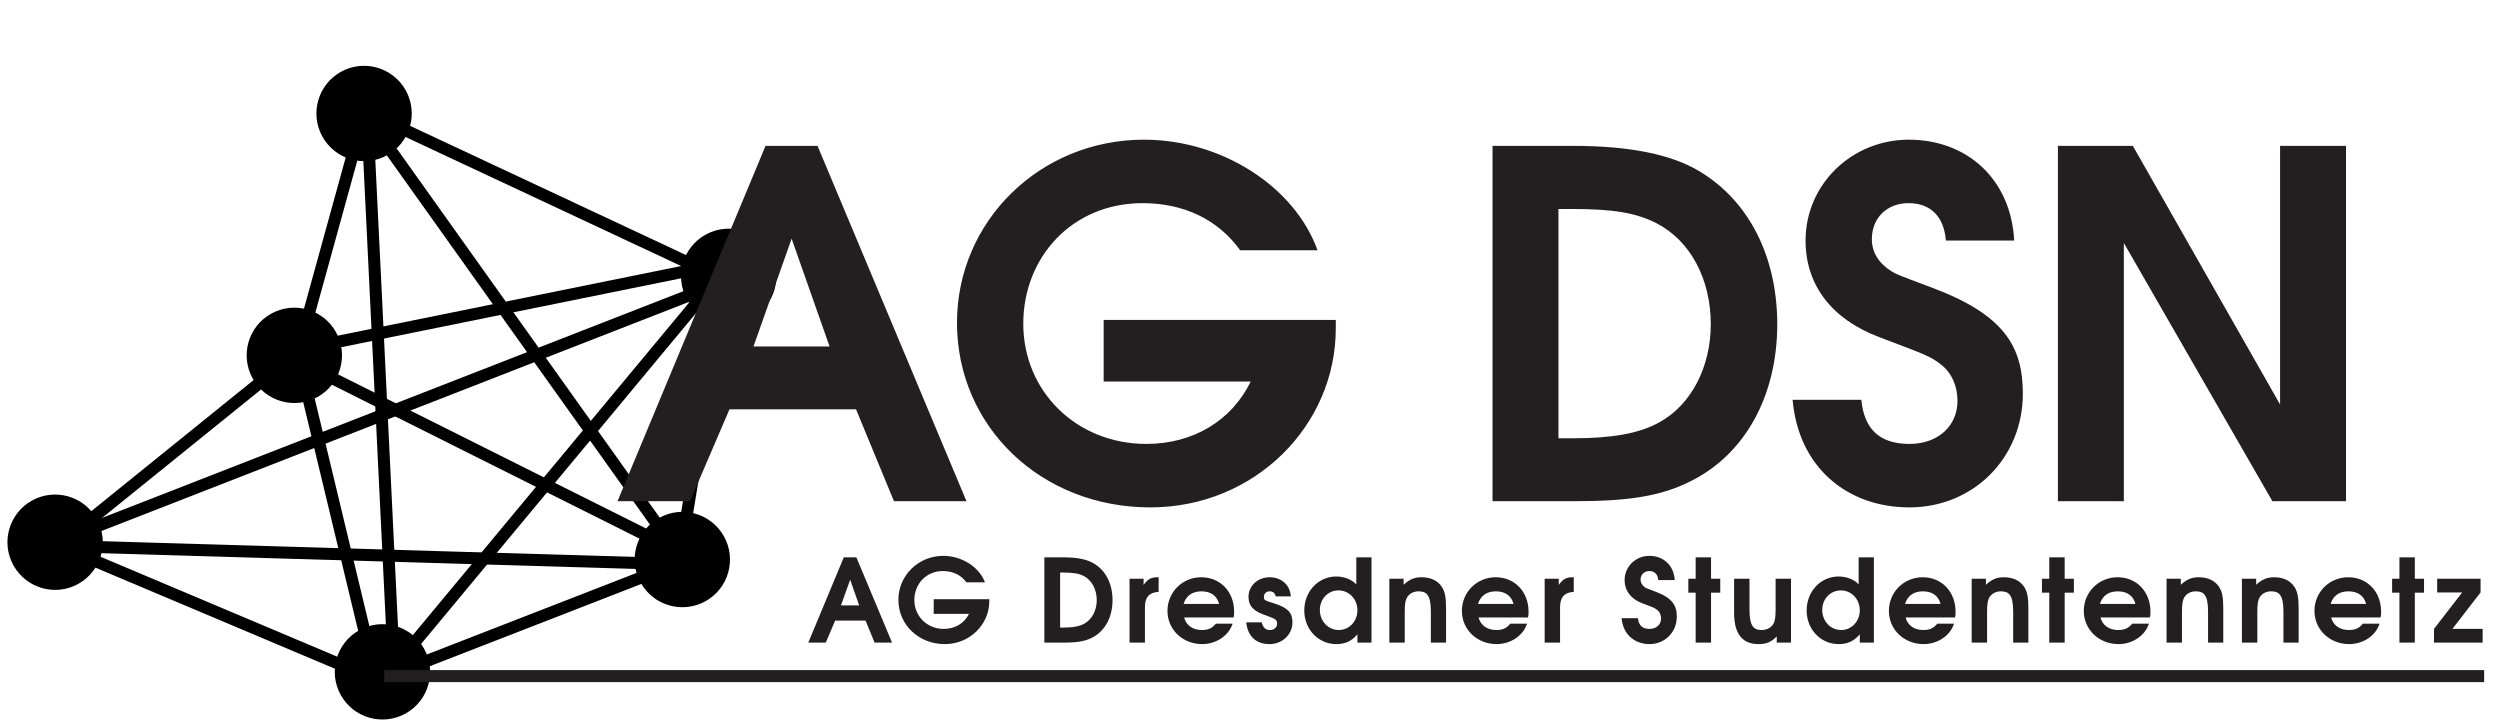
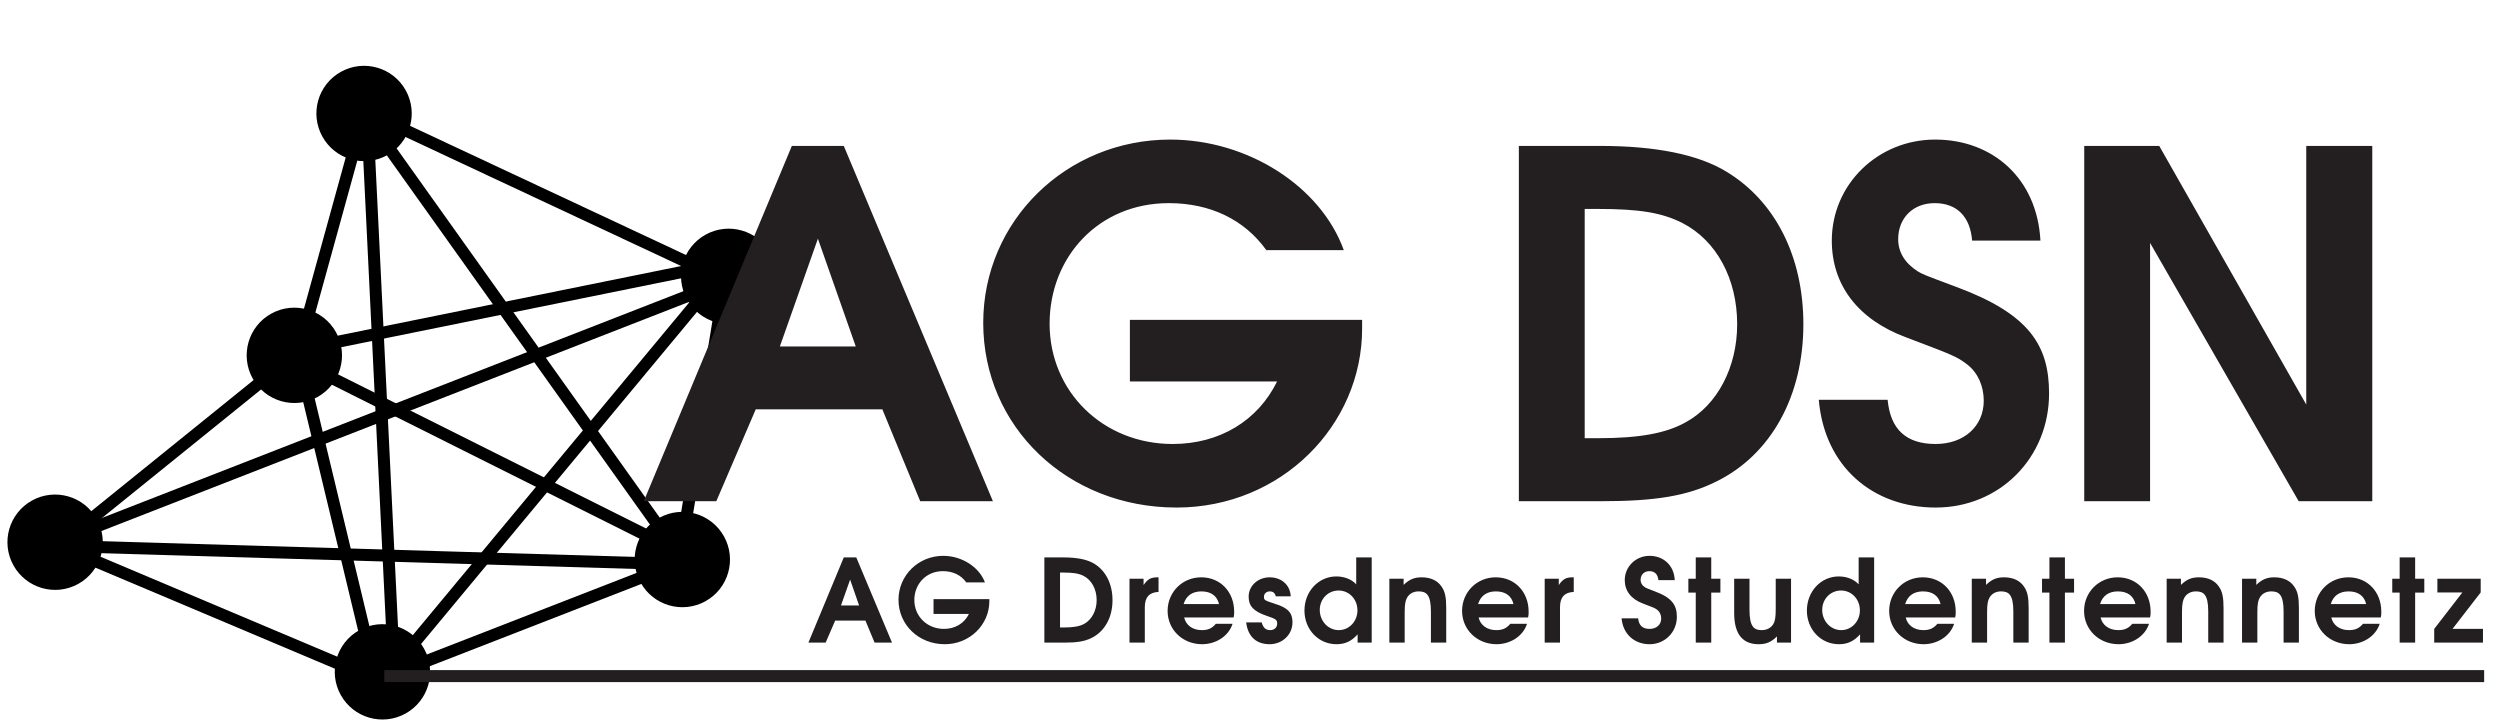
- <svg xmlns="http://www.w3.org/2000/svg" id="svg2" version="1.1" width="260" height="75" xml:space="preserve">
+ <svg xmlns="http://www.w3.org/2000/svg" id="svg2" version="1.1" width="277.333" height="80" xml:space="preserve">
  <defs id="defs6" />
-   <g id="g10" transform="matrix(1.25,0,0,-1.25,0,75)">
+   <g id="g10" transform="matrix(1.25,0,0,-1.25,0,80)">
    <g id="g3184">
-       <path d="m 22.567,33.904 c 1.916,1.061 4.329,0.368 5.391,-1.548 1.062,-1.916 0.37,-4.329 -1.546,-5.391 -1.916,-1.061 -4.33,-0.368 -5.392,1.548 -1.062,1.916 -0.37,4.329 1.546,5.391" style="fill:#000000;fill-opacity:1;fill-rule:nonzero;stroke:none" id="path62" />
-       <path d="m 28.368,54.027 c 1.916,1.061 4.33,0.368 5.392,-1.548 1.062,-1.916 0.369,-4.329 -1.546,-5.391 -1.916,-1.061 -4.33,-0.368 -5.391,1.548 -1.062,1.916 -0.37,4.329 1.546,5.391" style="fill:#000000;fill-opacity:1;fill-rule:nonzero;stroke:none" id="path64" />
-       <path d="M 2.663,18.356 C 4.578,19.417 6.992,18.725 8.054,16.809 9.116,14.893 8.424,12.479 6.508,11.418 4.592,10.357 2.179,11.049 1.116,12.965 0.055,14.881 0.746,17.295 2.663,18.356" style="fill:#000000;fill-opacity:1;fill-rule:nonzero;stroke:none" id="path66" />
-       <path d="m 58.706,40.477 c 1.916,1.061 4.329,0.368 5.391,-1.548 1.062,-1.916 0.37,-4.329 -1.546,-5.391 -1.916,-1.061 -4.329,-0.368 -5.391,1.548 -1.062,1.916 -0.37,4.329 1.546,5.391" style="fill:#000000;fill-opacity:1;fill-rule:nonzero;stroke:none" id="path68" />
-       <path d="M 29.895,7.571 C 31.811,8.632 34.225,7.94 35.287,6.024 36.349,4.108 35.657,1.694 33.741,0.633 31.825,-0.428 29.411,0.265 28.35,2.18 27.288,4.096 27.98,6.51 29.895,7.571" style="fill:#000000;fill-opacity:1;fill-rule:nonzero;stroke:none" id="path70" />
-       <path d="m 54.846,16.915 c 1.916,1.061 4.33,0.368 5.392,-1.548 1.062,-1.916 0.37,-4.329 -1.546,-5.391 -1.916,-1.061 -4.329,-0.368 -5.391,1.548 -1.062,1.916 -0.37,4.329 1.546,5.391" style="fill:#000000;fill-opacity:1;fill-rule:nonzero;stroke:none" id="path72" />
-       <path d="M 30.688,50.582 60.7,36.533" style="fill:none;stroke:#000000;stroke-width:1;stroke-linecap:butt;stroke-linejoin:miter;stroke-miterlimit:3.864;stroke-opacity:1;stroke-dasharray:none" id="path74" />
-       <path d="M 60.309,36.533 56.66,14.21" style="fill:none;stroke:#000000;stroke-width:1;stroke-linecap:butt;stroke-linejoin:miter;stroke-miterlimit:3.864;stroke-opacity:1;stroke-dasharray:none" id="path76" />
-       <path d="M 56.778,13.283 31.746,3.547" style="fill:none;stroke:#000000;stroke-width:1;stroke-linecap:butt;stroke-linejoin:miter;stroke-miterlimit:3.864;stroke-opacity:1;stroke-dasharray:none" id="path78" />
-       <path d="M 31.015,4.594 24.977,29.725" style="fill:none;stroke:#000000;stroke-width:1;stroke-linecap:butt;stroke-linejoin:miter;stroke-miterlimit:3.864;stroke-opacity:1;stroke-dasharray:none" id="path80" />
-       <path d="M 24.44,30.436 4.856,14.615" style="fill:none;stroke:#000000;stroke-width:1;stroke-linecap:butt;stroke-linejoin:miter;stroke-miterlimit:3.864;stroke-opacity:1;stroke-dasharray:none" id="path82" />
-       <path d="M 4.856,14.615 31.015,3.573" style="fill:none;stroke:#000000;stroke-width:1;stroke-linecap:butt;stroke-linejoin:miter;stroke-miterlimit:3.864;stroke-opacity:1;stroke-dasharray:none" id="path84" />
-       <path d="M 31.015,2.368 60.7,38.094" style="fill:none;stroke:#000000;stroke-width:1;stroke-linecap:butt;stroke-linejoin:miter;stroke-miterlimit:3.864;stroke-opacity:1;stroke-dasharray:none" id="path86" />
-       <path d="M 60.309,38.094 24.977,30.93" style="fill:none;stroke:#000000;stroke-width:1;stroke-linecap:butt;stroke-linejoin:miter;stroke-miterlimit:3.864;stroke-opacity:1;stroke-dasharray:none" id="path88" />
-       <path d="M 24.374,29.123 30.298,50.582" style="fill:none;stroke:#000000;stroke-width:1;stroke-linecap:butt;stroke-linejoin:miter;stroke-miterlimit:3.864;stroke-opacity:1;stroke-dasharray:none" id="path90" />
-       <path d="M 30.298,50.582 57.05,13.04" style="fill:none;stroke:#000000;stroke-width:1;stroke-linecap:butt;stroke-linejoin:miter;stroke-miterlimit:3.864;stroke-opacity:1;stroke-dasharray:none" id="path92" />
-       <path d="M 57.05,13.04 4.785,14.581" style="fill:none;stroke:#000000;stroke-width:1;stroke-linecap:butt;stroke-linejoin:miter;stroke-miterlimit:3.864;stroke-opacity:1;stroke-dasharray:none" id="path94" />
-       <path d="M 24.56,30.077 56.27,14.21" style="fill:none;stroke:#000000;stroke-width:1;stroke-linecap:butt;stroke-linejoin:miter;stroke-miterlimit:3.864;stroke-opacity:1;stroke-dasharray:none" id="path96" />
-       <path d="M 4.534,14.832 61.743,37.143" style="fill:none;stroke:#000000;stroke-width:1;stroke-linecap:butt;stroke-linejoin:miter;stroke-miterlimit:3.864;stroke-opacity:1;stroke-dasharray:none" id="path98" />
-       <path d="M 32.823,3.573 30.598,49.306" style="fill:none;stroke:#000000;stroke-width:1;stroke-linecap:butt;stroke-linejoin:miter;stroke-miterlimit:3.864;stroke-opacity:1;stroke-dasharray:none" id="path100" />
-       <text xml:space="preserve" style="font-size:14.4px;font-style:normal;font-variant:normal;font-weight:normal;font-stretch:normal;text-align:center;line-height:125%;letter-spacing:0px;word-spacing:0px;text-anchor:middle;fill:#231f20;fill-opacity:1;stroke:none;font-family:FontAwesome;-inkscape-font-specification:FontAwesome" x="138.144" y="-18.301" id="text3091" transform="scale(1,-1)">
-         <tspan x="137.704" y="-18.301" style="font-size:40px;font-style:normal;font-variant:normal;font-weight:bold;font-stretch:normal;letter-spacing:-0.88;fill:#231f20;fill-opacity:1;font-family:TeX Gyre Adventor;-inkscape-font-specification:TeX Gyre Adventor Bold" id="tspan3097" dx="0 0 0 -4.49">AG DSN</tspan>
+       <path d="m 24.071,36.165 c 2.043,1.132 4.618,0.393 5.751,-1.651 1.132,-2.043 0.395,-4.618 -1.649,-5.75 -2.044,-1.132 -4.618,-0.393 -5.751,1.651 -1.132,2.044 -0.395,4.618 1.649,5.75" style="fill:#000000;fill-opacity:1;fill-rule:nonzero;stroke:none;stroke-width:1.067" id="path62" />
+       <path d="m 30.259,57.629 c 2.044,1.132 4.618,0.393 5.751,-1.651 1.132,-2.044 0.394,-4.618 -1.649,-5.75 -2.044,-1.132 -4.618,-0.393 -5.751,1.651 -1.133,2.044 -0.395,4.618 1.649,5.75" style="fill:#000000;fill-opacity:1;fill-rule:nonzero;stroke:none;stroke-width:1.067" id="path64" />
+       <path d="M 2.84,19.58 C 4.883,20.712 7.458,19.973 8.591,17.929 9.724,15.885 8.985,13.311 6.942,12.179 4.898,11.047 2.324,11.786 1.191,13.83 0.058,15.873 0.796,18.448 2.84,19.58" style="fill:#000000;fill-opacity:1;fill-rule:nonzero;stroke:none;stroke-width:1.067" id="path66" />
+       <path d="m 62.62,43.176 c 2.043,1.132 4.618,0.393 5.751,-1.651 1.133,-2.044 0.395,-4.618 -1.649,-5.75 -2.043,-1.132 -4.618,-0.393 -5.751,1.651 -1.133,2.044 -0.395,4.618 1.649,5.75" style="fill:#000000;fill-opacity:1;fill-rule:nonzero;stroke:none;stroke-width:1.067" id="path68" />
+       <path d="m 31.888,8.076 c 2.043,1.132 4.618,0.393 5.751,-1.651 1.133,-2.044 0.395,-4.618 -1.649,-5.75 -2.044,-1.132 -4.618,-0.392 -5.751,1.651 -1.133,2.044 -0.395,4.618 1.649,5.75" style="fill:#000000;fill-opacity:1;fill-rule:nonzero;stroke:none;stroke-width:1.067" id="path70" />
+       <path d="m 58.503,18.043 c 2.044,1.132 4.618,0.393 5.751,-1.651 1.132,-2.044 0.395,-4.618 -1.649,-5.75 -2.043,-1.132 -4.618,-0.393 -5.751,1.651 -1.132,2.044 -0.395,4.618 1.649,5.75" style="fill:#000000;fill-opacity:1;fill-rule:nonzero;stroke:none;stroke-width:1.067" id="path72" />
+       <path d="M 32.734,53.955 64.746,38.969" style="fill:none;stroke:#000000;stroke-width:1.067;stroke-linecap:butt;stroke-linejoin:miter;stroke-miterlimit:3.864;stroke-dasharray:none;stroke-opacity:1" id="path74" />
+       <path d="M 64.33,38.969 60.437,15.158" style="fill:none;stroke:#000000;stroke-width:1.067;stroke-linecap:butt;stroke-linejoin:miter;stroke-miterlimit:3.864;stroke-dasharray:none;stroke-opacity:1" id="path76" />
+       <path d="M 60.563,14.168 33.862,3.783" style="fill:none;stroke:#000000;stroke-width:1.067;stroke-linecap:butt;stroke-linejoin:miter;stroke-miterlimit:3.864;stroke-dasharray:none;stroke-opacity:1" id="path78" />
+       <path d="M 33.083,4.9 26.642,31.707" style="fill:none;stroke:#000000;stroke-width:1.067;stroke-linecap:butt;stroke-linejoin:miter;stroke-miterlimit:3.864;stroke-dasharray:none;stroke-opacity:1" id="path80" />
+       <path d="M 26.07,32.465 5.18,15.59" style="fill:none;stroke:#000000;stroke-width:1.067;stroke-linecap:butt;stroke-linejoin:miter;stroke-miterlimit:3.864;stroke-dasharray:none;stroke-opacity:1" id="path82" />
+       <path d="M 5.18,15.59 33.083,3.812" style="fill:none;stroke:#000000;stroke-width:1.067;stroke-linecap:butt;stroke-linejoin:miter;stroke-miterlimit:3.864;stroke-dasharray:none;stroke-opacity:1" id="path84" />
+       <path d="M 33.083,2.526 64.746,40.634" style="fill:none;stroke:#000000;stroke-width:1.067;stroke-linecap:butt;stroke-linejoin:miter;stroke-miterlimit:3.864;stroke-dasharray:none;stroke-opacity:1" id="path86" />
+       <path d="m 64.33,40.634 -37.688,-7.642" style="fill:none;stroke:#000000;stroke-width:1.067;stroke-linecap:butt;stroke-linejoin:miter;stroke-miterlimit:3.864;stroke-dasharray:none;stroke-opacity:1" id="path88" />
+       <path d="M 25.999,31.064 32.318,53.955" style="fill:none;stroke:#000000;stroke-width:1.067;stroke-linecap:butt;stroke-linejoin:miter;stroke-miterlimit:3.864;stroke-dasharray:none;stroke-opacity:1" id="path90" />
+       <path d="M 32.318,53.955 60.854,13.909" style="fill:none;stroke:#000000;stroke-width:1.067;stroke-linecap:butt;stroke-linejoin:miter;stroke-miterlimit:3.864;stroke-dasharray:none;stroke-opacity:1" id="path92" />
+       <path d="M 60.854,13.909 5.104,15.553" style="fill:none;stroke:#000000;stroke-width:1.067;stroke-linecap:butt;stroke-linejoin:miter;stroke-miterlimit:3.864;stroke-dasharray:none;stroke-opacity:1" id="path94" />
+       <path d="M 26.197,32.082 60.021,15.158" style="fill:none;stroke:#000000;stroke-width:1.067;stroke-linecap:butt;stroke-linejoin:miter;stroke-miterlimit:3.864;stroke-dasharray:none;stroke-opacity:1" id="path96" />
+       <path d="M 4.836,15.821 65.86,39.619" style="fill:none;stroke:#000000;stroke-width:1.067;stroke-linecap:butt;stroke-linejoin:miter;stroke-miterlimit:3.864;stroke-dasharray:none;stroke-opacity:1" id="path98" />
+       <path d="M 35.011,3.812 32.638,52.593" style="fill:none;stroke:#000000;stroke-width:1.067;stroke-linecap:butt;stroke-linejoin:miter;stroke-miterlimit:3.864;stroke-dasharray:none;stroke-opacity:1" id="path100" />
+       <text xml:space="preserve" style="font-style:normal;font-variant:normal;font-weight:normal;font-stretch:normal;font-size:12.8px;line-height:0%;font-family:FontAwesome;-inkscape-font-specification:FontAwesome;text-align:center;letter-spacing:0px;word-spacing:0px;text-anchor:middle;fill:#231f20;fill-opacity:1;stroke:none;stroke-width:1.067" x="147.354" y="-19.521" id="text3091" transform="scale(1,-1)">
+         <tspan x="146.884" y="-19.521" style="font-style:normal;font-variant:normal;font-weight:bold;font-stretch:normal;font-size:42.667px;line-height:1.25;font-family:'TeX Gyre Adventor';-inkscape-font-specification:'TeX Gyre Adventor Bold';letter-spacing:-0.939;fill:#231f20;fill-opacity:1;stroke-width:1.067" id="tspan3097" dx="0 0 0 -4.789">AG DSN</tspan>
      </text>
-       <text transform="scale(1,-1)" id="text3101" y="-6.534" x="67.187" style="font-size:9.6px;font-style:normal;font-variant:normal;font-weight:normal;font-stretch:normal;text-align:center;line-height:125%;letter-spacing:0px;word-spacing:0px;text-anchor:middle;fill:#231f20;fill-opacity:1;stroke:none;font-family:FontAwesome;-inkscape-font-specification:FontAwesome" xml:space="preserve">
-         <tspan style="font-size:9.6px;font-style:normal;font-variant:normal;font-weight:bold;font-stretch:normal;text-align:start;letter-spacing:0.509;text-anchor:start;fill:#231f20;fill-opacity:1;font-family:TeX Gyre Adventor;-inkscape-font-specification:TeX Gyre Adventor Bold" id="tspan3111" y="-6.534" x="67.187">AG Dresdner Studentennetz</tspan>
+       <text transform="scale(1,-1)" id="text3101" y="-6.969" x="71.666" style="font-style:normal;font-variant:normal;font-weight:normal;font-stretch:normal;font-size:12.8px;line-height:0%;font-family:FontAwesome;-inkscape-font-specification:FontAwesome;text-align:center;letter-spacing:0px;word-spacing:0px;text-anchor:middle;fill:#231f20;fill-opacity:1;stroke:none;stroke-width:1.067" xml:space="preserve">
+         <tspan style="font-style:normal;font-variant:normal;font-weight:bold;font-stretch:normal;font-size:10.24px;line-height:1.25;font-family:'TeX Gyre Adventor';-inkscape-font-specification:'TeX Gyre Adventor Bold';text-align:start;letter-spacing:0.543;text-anchor:start;fill:#231f20;fill-opacity:1;stroke-width:1.067" id="tspan3111" y="-6.969" x="71.666">AG Dresdner Studentennetz</tspan>
      </text>
-       <g id="g3995" transform="matrix(1.014071,0,0,1.014071,-0.4499064,8.082583)">
-         <path id="path14-4" style="fill:none;stroke:#231f20;stroke-width:0.986;stroke-linecap:butt;stroke-linejoin:miter;stroke-miterlimit:3.864;stroke-opacity:1;stroke-dasharray:none" d="m 31.973,-4.274 172.284,0" />
+       <g id="g3995" transform="matrix(1.014071,0,0,1.014071,-0.4799001,8.621422)">
+         <path id="path14-4" style="fill:none;stroke:#231f20;stroke-width:1.051;stroke-linecap:butt;stroke-linejoin:miter;stroke-miterlimit:3.864;stroke-dasharray:none;stroke-opacity:1" d="M 34.105,-4.559 H 217.874" />
      </g>
    </g>
  </g>
</svg>
